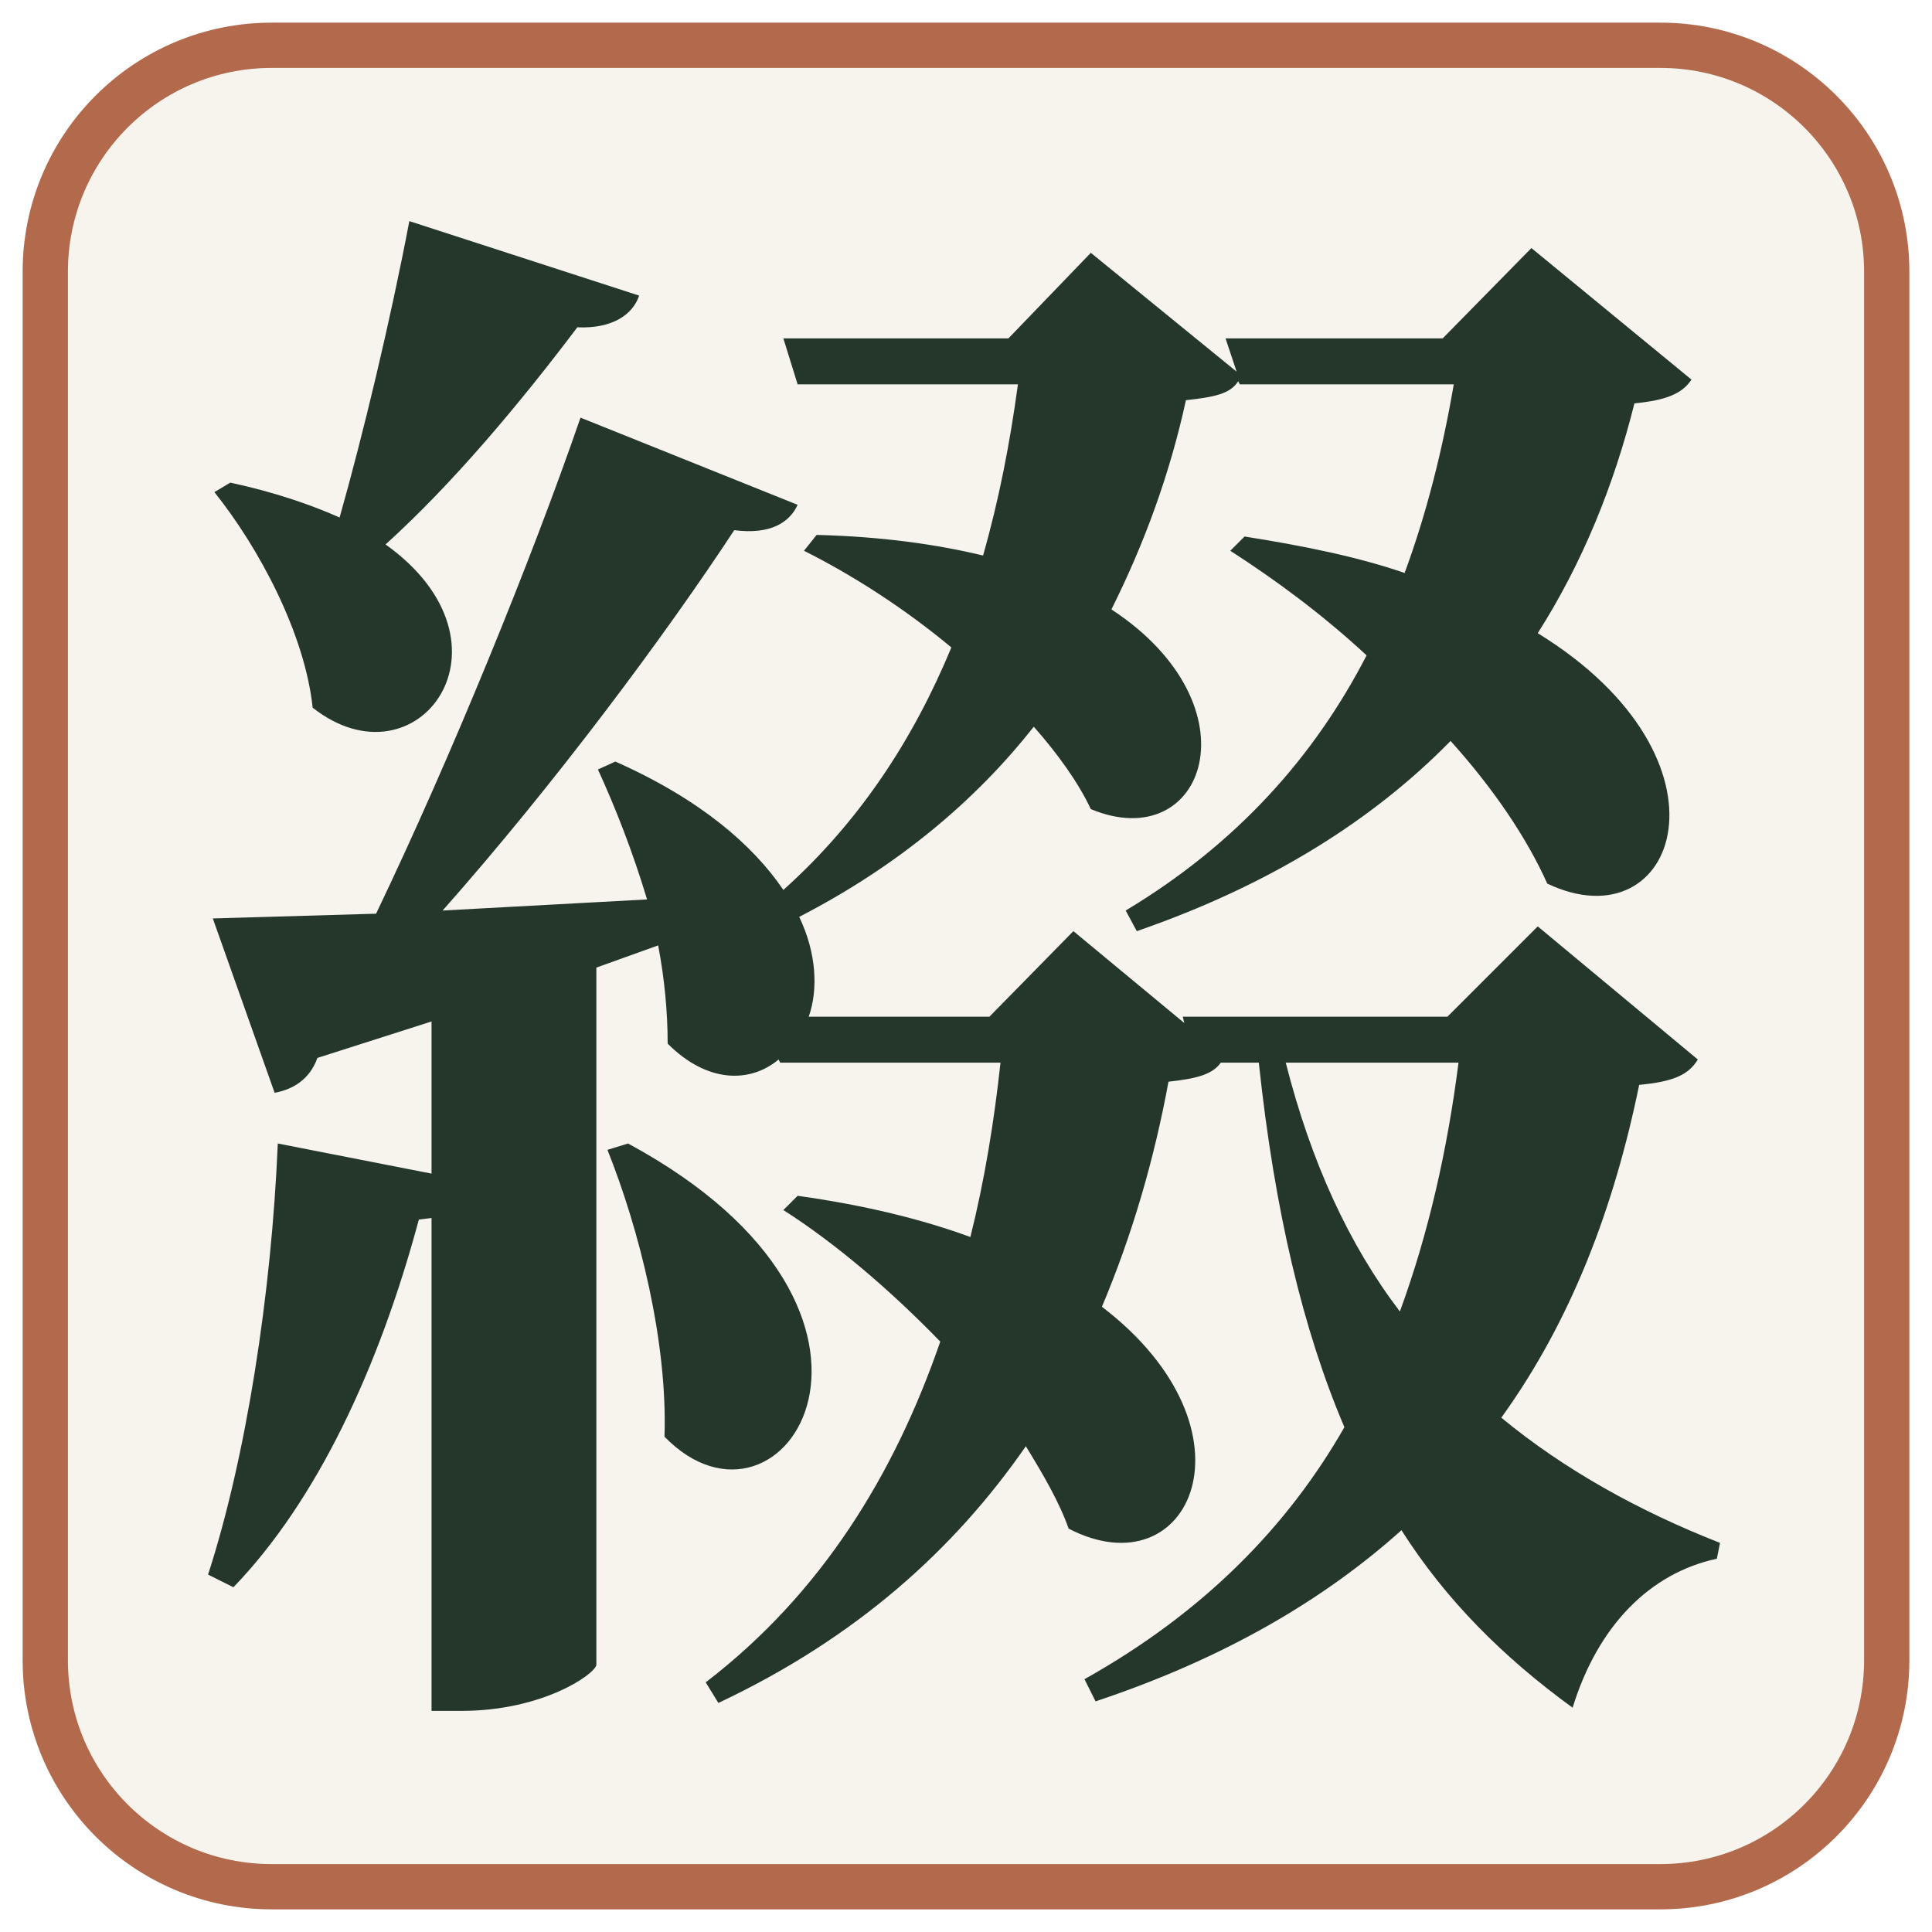
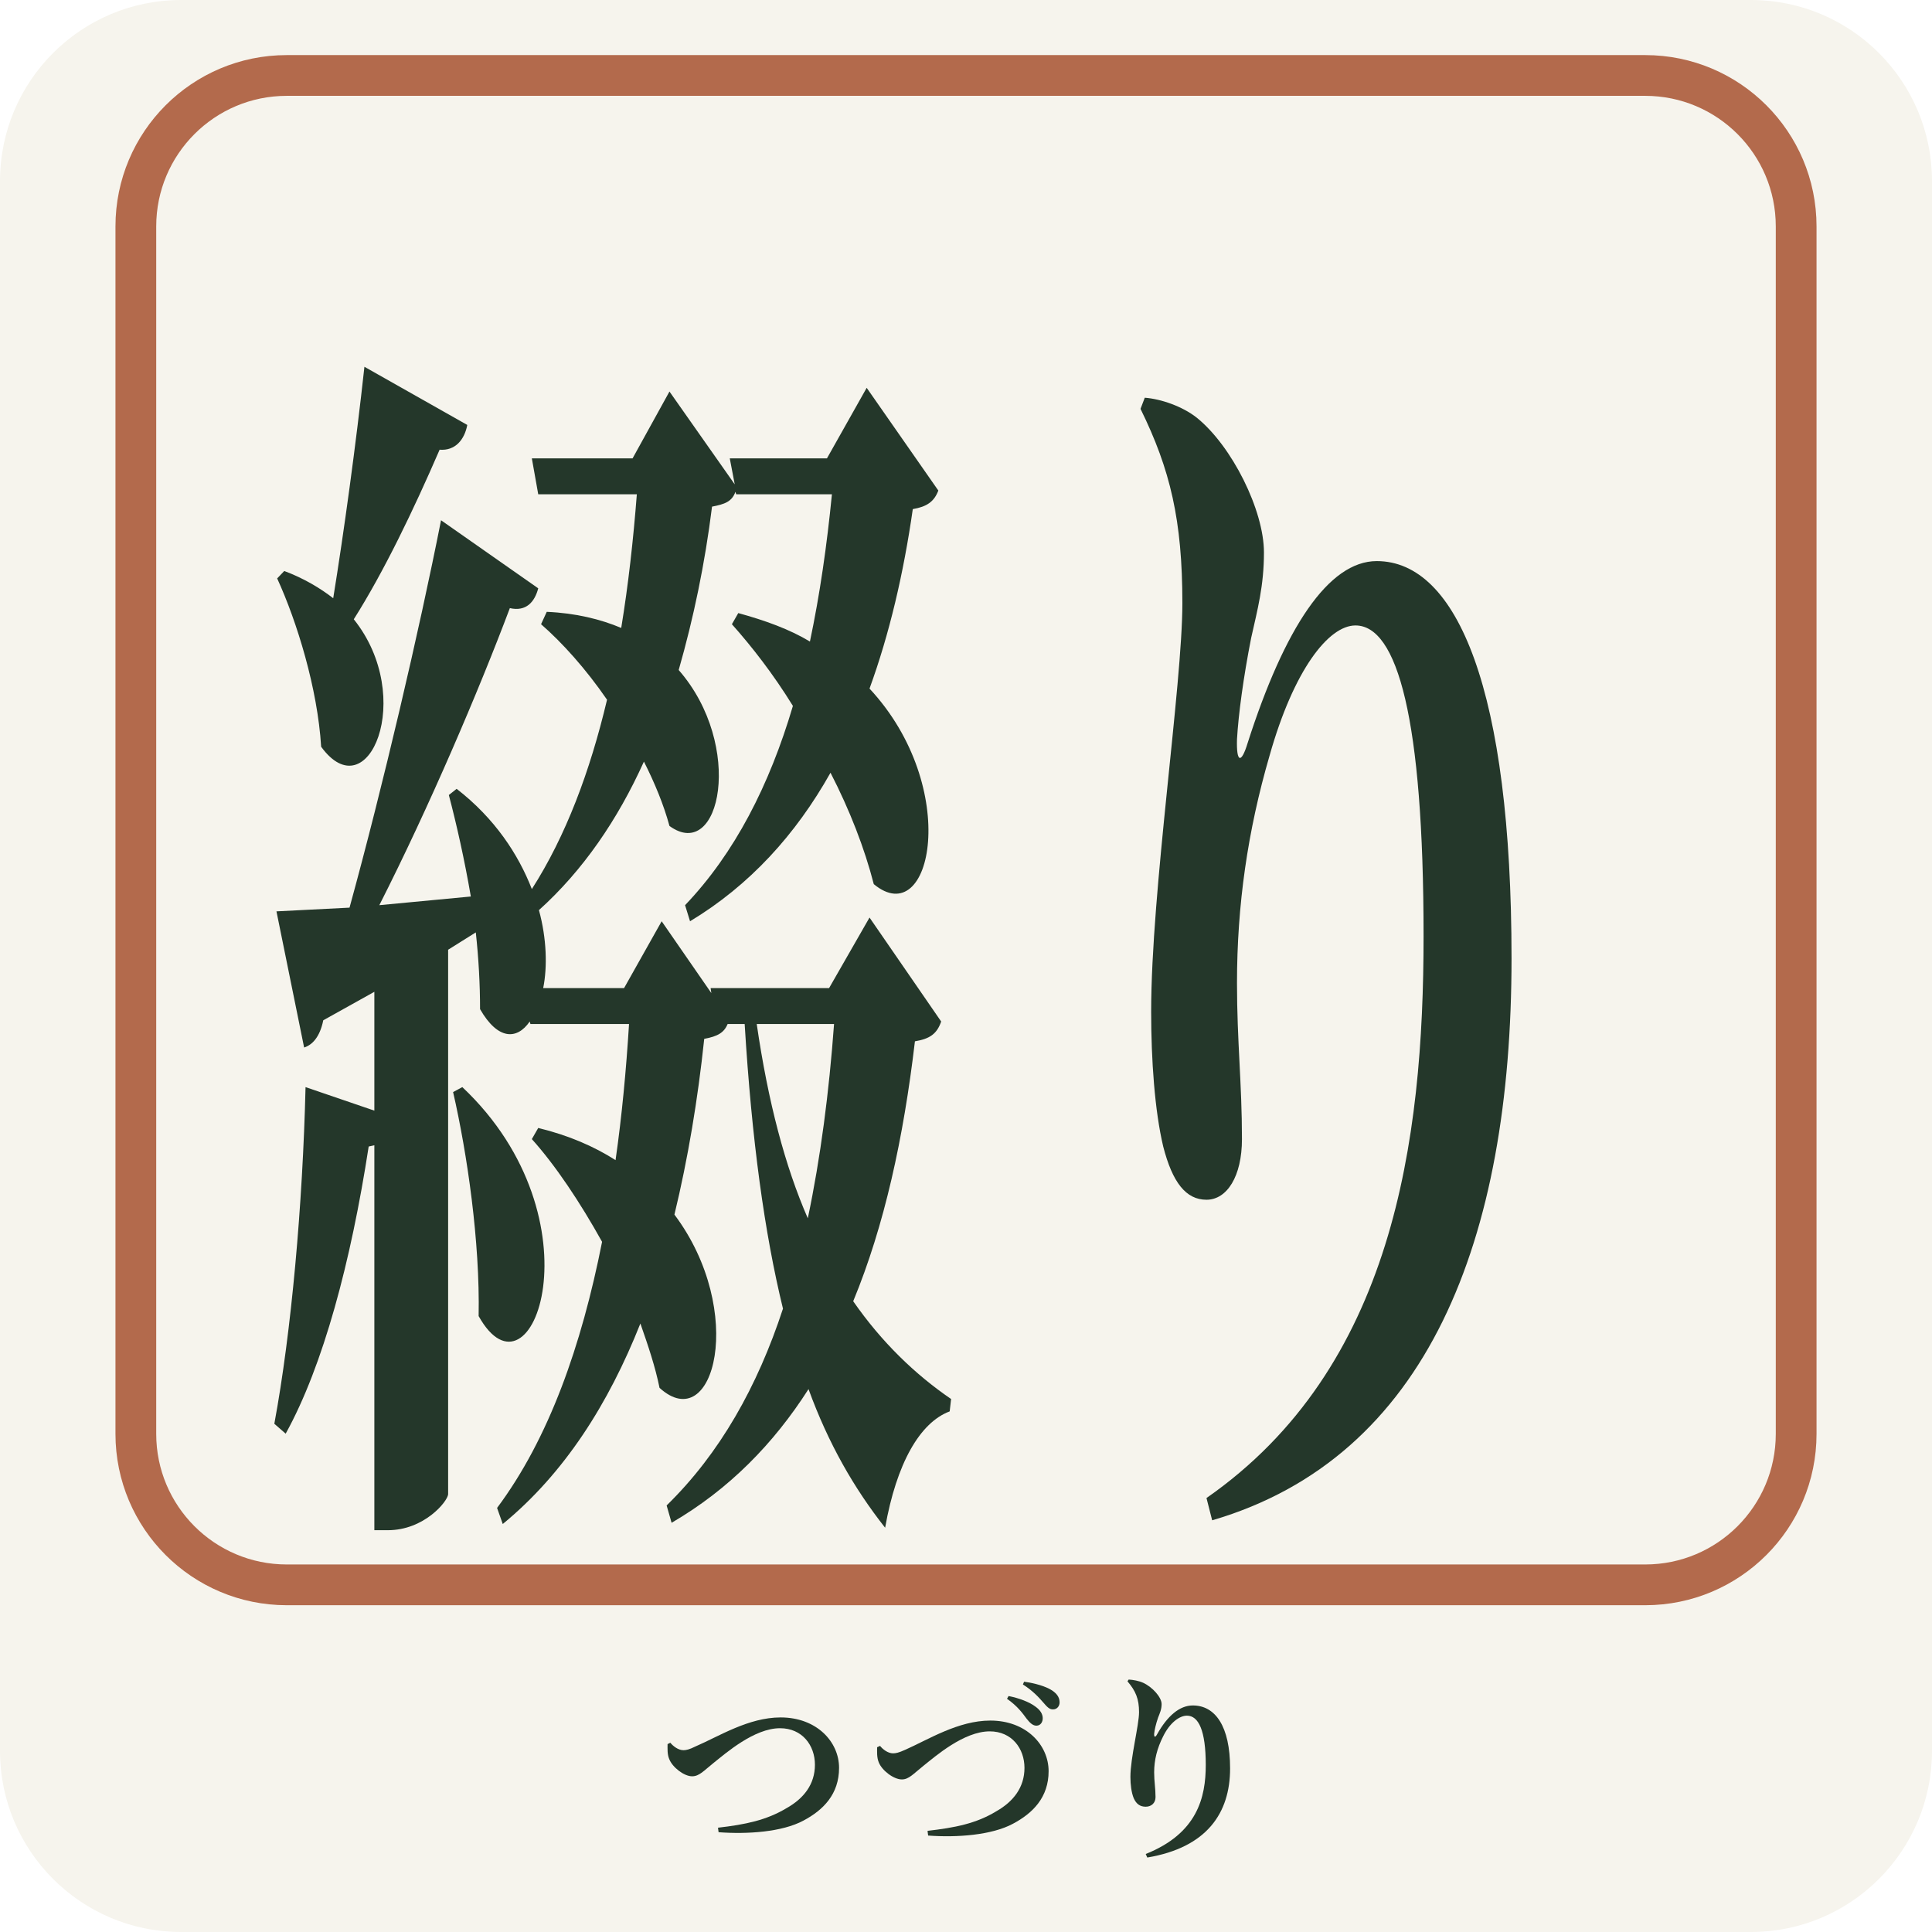
- <svg xmlns="http://www.w3.org/2000/svg" width="128" height="128" viewBox="0 0 128 128" role="img" aria-labelledby="題名">
-   <style>rect{fill:#f6f4ed;stroke:#b36a4c}path{fill:#24372a}@media(prefers-color-scheme:dark){rect{fill:#1e2822;stroke:#edb590}path{fill:#f2efe4}}</style>
-   <rect x="3" y="3" width="122" height="122" rx="15" stroke-width="3" />
-   <path transform="translate(11.16 103.9) scale(.105 -.105)" d="M290 268 277 264C297 214 315 143 313 83C388 6 488 161 290 268ZM69 268C65 173 49 70 25 -4L41 -12C94 43 133 127 158 220L166 221V-90H185C236 -90 269 -67 270 -61V379L309 393C313 372 315 351 315 331C340 306 367 306 385 321L386 319H525C521 282 515 245 506 209C476 220 440 229 397 235L388 226C421 205 456 175 487 143C458 59 412 -16 339 -72L347 -85C434 -44 496 12 541 77C552 59 562 42 568 25C645 -15 691 87 589 165C608 210 622 258 631 307C650 309 659 312 664 319H688C698 225 716 150 742 89C706 26 653 -28 578 -70L585 -84C666 -57 729 -20 778 24C806 -20 842 -56 886 -88C902 -36 935 -3 977 6L979 16C928 36 881 62 841 95C885 156 912 227 928 305C949 307 959 311 965 321L864 405L807 348H640L641 344L571 402L518 348H404C410 365 409 388 398 411C460 443 509 484 546 531C561 514 574 496 582 479C654 449 688 544 595 605C616 647 632 691 642 737C660 739 670 741 675 749L676 747H811C804 706 794 666 780 628C751 638 717 645 679 651L670 642C698 624 728 602 756 576C723 512 674 457 604 415L611 402C695 431 760 472 809 522C836 492 857 461 870 432C952 393 994 510 864 590C892 634 912 683 925 735C945 737 955 741 961 750L860 833L804 776H667L674 755L582 830L530 776H388L397 747H536C531 710 524 674 514 639C485 646 450 651 409 652L401 642C431 627 464 606 494 581C470 523 436 471 388 428C369 456 336 485 282 509L271 504C282 480 293 452 302 422L173 415C243 494 313 588 357 655C380 652 392 660 397 671L260 726C229 636 178 511 131 413L28 410L67 300C78 302 89 308 94 322L166 345V249ZM814 319C807 264 795 211 777 162C745 204 721 256 705 319ZM39 685 29 679C57 644 86 590 91 543C157 491 225 583 137 646C179 684 221 734 258 783C280 782 293 791 297 803L152 850C140 787 123 716 108 663C90 671 67 679 39 685Z" />
+ <svg xmlns="http://www.w3.org/2000/svg" width="128" height="128" viewBox="0 0 128 128" role="img" aria-labelledby="title">
+   <style>
+ .background { fill: #f6f4ed; }
+ .frame { fill: none; stroke: #b36a4c; stroke-width: 2.7; }
+ .glyph { fill: #24372a; }
+ @media(prefers-color-scheme:dark) {
+ .background { fill: #1e2822; }
+ .frame { stroke: #edb590; }
+ .glyph { fill: #f2efe4; }
+ }
+ </style>
+   <rect class="background" width="128" height="128" rx="12" />
+   <rect class="frame" x="9" y="5" width="110" height="100" rx="10" />
+   <g class="glyph">
+     <path transform="translate(17 94) scale(0.047 -0.082)" d="M290 268 277 264C297 214 315 143 313 83C388 6 488 161 290 268ZM69 268C65 173 49 70 25 -4L41 -12C94 43 133 127 158 220L166 221V-90H185C236 -90 269 -67 270 -61V379L309 393C313 372 315 351 315 331C340 306 367 306 385 321L386 319H525C521 282 515 245 506 209C476 220 440 229 397 235L388 226C421 205 456 175 487 143C458 59 412 -16 339 -72L347 -85C434 -44 496 12 541 77C552 59 562 42 568 25C645 -15 691 87 589 165C608 210 622 258 631 307C650 309 659 312 664 319H688C698 225 716 150 742 89C706 26 653 -28 578 -70L585 -84C666 -57 729 -20 778 24C806 -20 842 -56 886 -88C902 -36 935 -3 977 6L979 16C928 36 881 62 841 95C885 156 912 227 928 305C949 307 959 311 965 321L864 405L807 348H640L641 344L571 402L518 348H404C410 365 409 388 398 411C460 443 509 484 546 531C561 514 574 496 582 479C654 449 688 544 595 605C616 647 632 691 642 737C660 739 670 741 675 749L676 747H811C804 706 794 666 780 628C751 638 717 645 679 651L670 642C698 624 728 602 756 576C723 512 674 457 604 415L611 402C695 431 760 472 809 522C836 492 857 461 870 432C952 393 994 510 864 590C892 634 912 683 925 735C945 737 955 741 961 750L860 833L804 776H667L674 755L582 830L530 776H388L397 747H536C531 710 524 674 514 639C485 646 450 651 409 652L401 642C431 627 464 606 494 581C470 523 436 471 388 428C369 456 336 485 282 509L271 504C282 480 293 452 302 422L173 415C243 494 313 588 357 655C380 652 392 660 397 671L260 726C229 636 178 511 131 413L28 410L67 300C78 302 89 308 94 322L166 345V249ZM814 319C807 264 795 211 777 162C745 204 721 256 705 319ZM39 685 29 679C57 644 86 590 91 543C157 491 225 583 137 646C179 684 221 734 258 783C280 782 293 791 297 803L152 850C140 787 123 716 108 663C90 671 67 679 39 685Z" />
+     <path transform="translate(64 94) scale(0.047 -0.082)" d="M339 -64 347 -82C651 -31 769 145 769 372C769 588 693 693 579 693C511 693 449 639 397 546C388 529 381 530 382 549C384 569 391 599 402 631C411 654 420 673 420 700C420 734 375 786 325 809C305 818 275 824 252 825L246 816C288 767 305 726 305 659C305 593 261 426 261 329C261 290 266 249 278 220C291 191 310 177 339 177C368 177 389 196 389 226C389 271 382 305 382 352C382 415 397 475 428 536C462 605 511 641 549 641C608 641 645 566 645 390C645 224 602 41 339 -64Z" />
+   </g>
+   <g class="glyph">
+     <path transform="translate(43.5 122) scale(0.013 -0.013)" d="M313 70 316 47C463 36 640 48 748 106C850 160 930 241 930 375C930 508 816 632 632 632C468 632 317 535 198 484C166 468 150 465 137 465C110 465 84 486 70 503L56 496C56 474 54 445 64 421C80 378 140 332 181 332C218 332 240 360 294 403C351 448 497 577 629 577C743 577 807 489 807 391C807 291 750 219 663 170C560 108 452 86 313 70Z" />
+     <path transform="translate(57.5 122) scale(0.013 -0.013)" d="M859 590C880 590 892 609 891 630C890 650 879 669 854 687C823 711 768 731 717 741L709 727C762 690 788 654 810 624C827 603 841 590 859 590ZM304 54 307 30C454 19 631 32 739 90C841 144 921 225 921 358C921 492 807 616 624 616C460 616 308 519 190 467C157 452 142 449 128 449C102 449 75 470 62 487L47 480C47 457 45 429 55 404C71 362 131 316 173 316C209 316 231 344 285 387C342 432 488 561 621 561C734 561 798 473 798 375C798 275 741 203 655 154C552 91 443 70 304 54ZM944 673C964 673 978 690 977 711C976 736 962 754 938 770C905 791 853 806 796 814L790 800C842 767 873 732 893 709C913 686 925 672 944 673Z" />
+     <path transform="translate(71.5 122) scale(0.013 -0.013)" d="M339 -64 347 -82C651 -31 769 145 769 372C769 588 693 693 579 693C511 693 449 639 397 546C388 529 381 530 382 549C384 569 391 599 402 631C411 654 420 673 420 700C420 734 375 786 325 809C305 818 275 824 252 825L246 816C288 767 305 726 305 659C305 593 261 426 261 329C261 290 266 249 278 220C291 191 310 177 339 177C368 177 389 196 389 226C389 271 382 305 382 352C382 415 397 475 428 536C462 605 511 641 549 641C608 641 645 566 645 390C645 224 602 41 339 -64Z" />
+   </g>
</svg>
